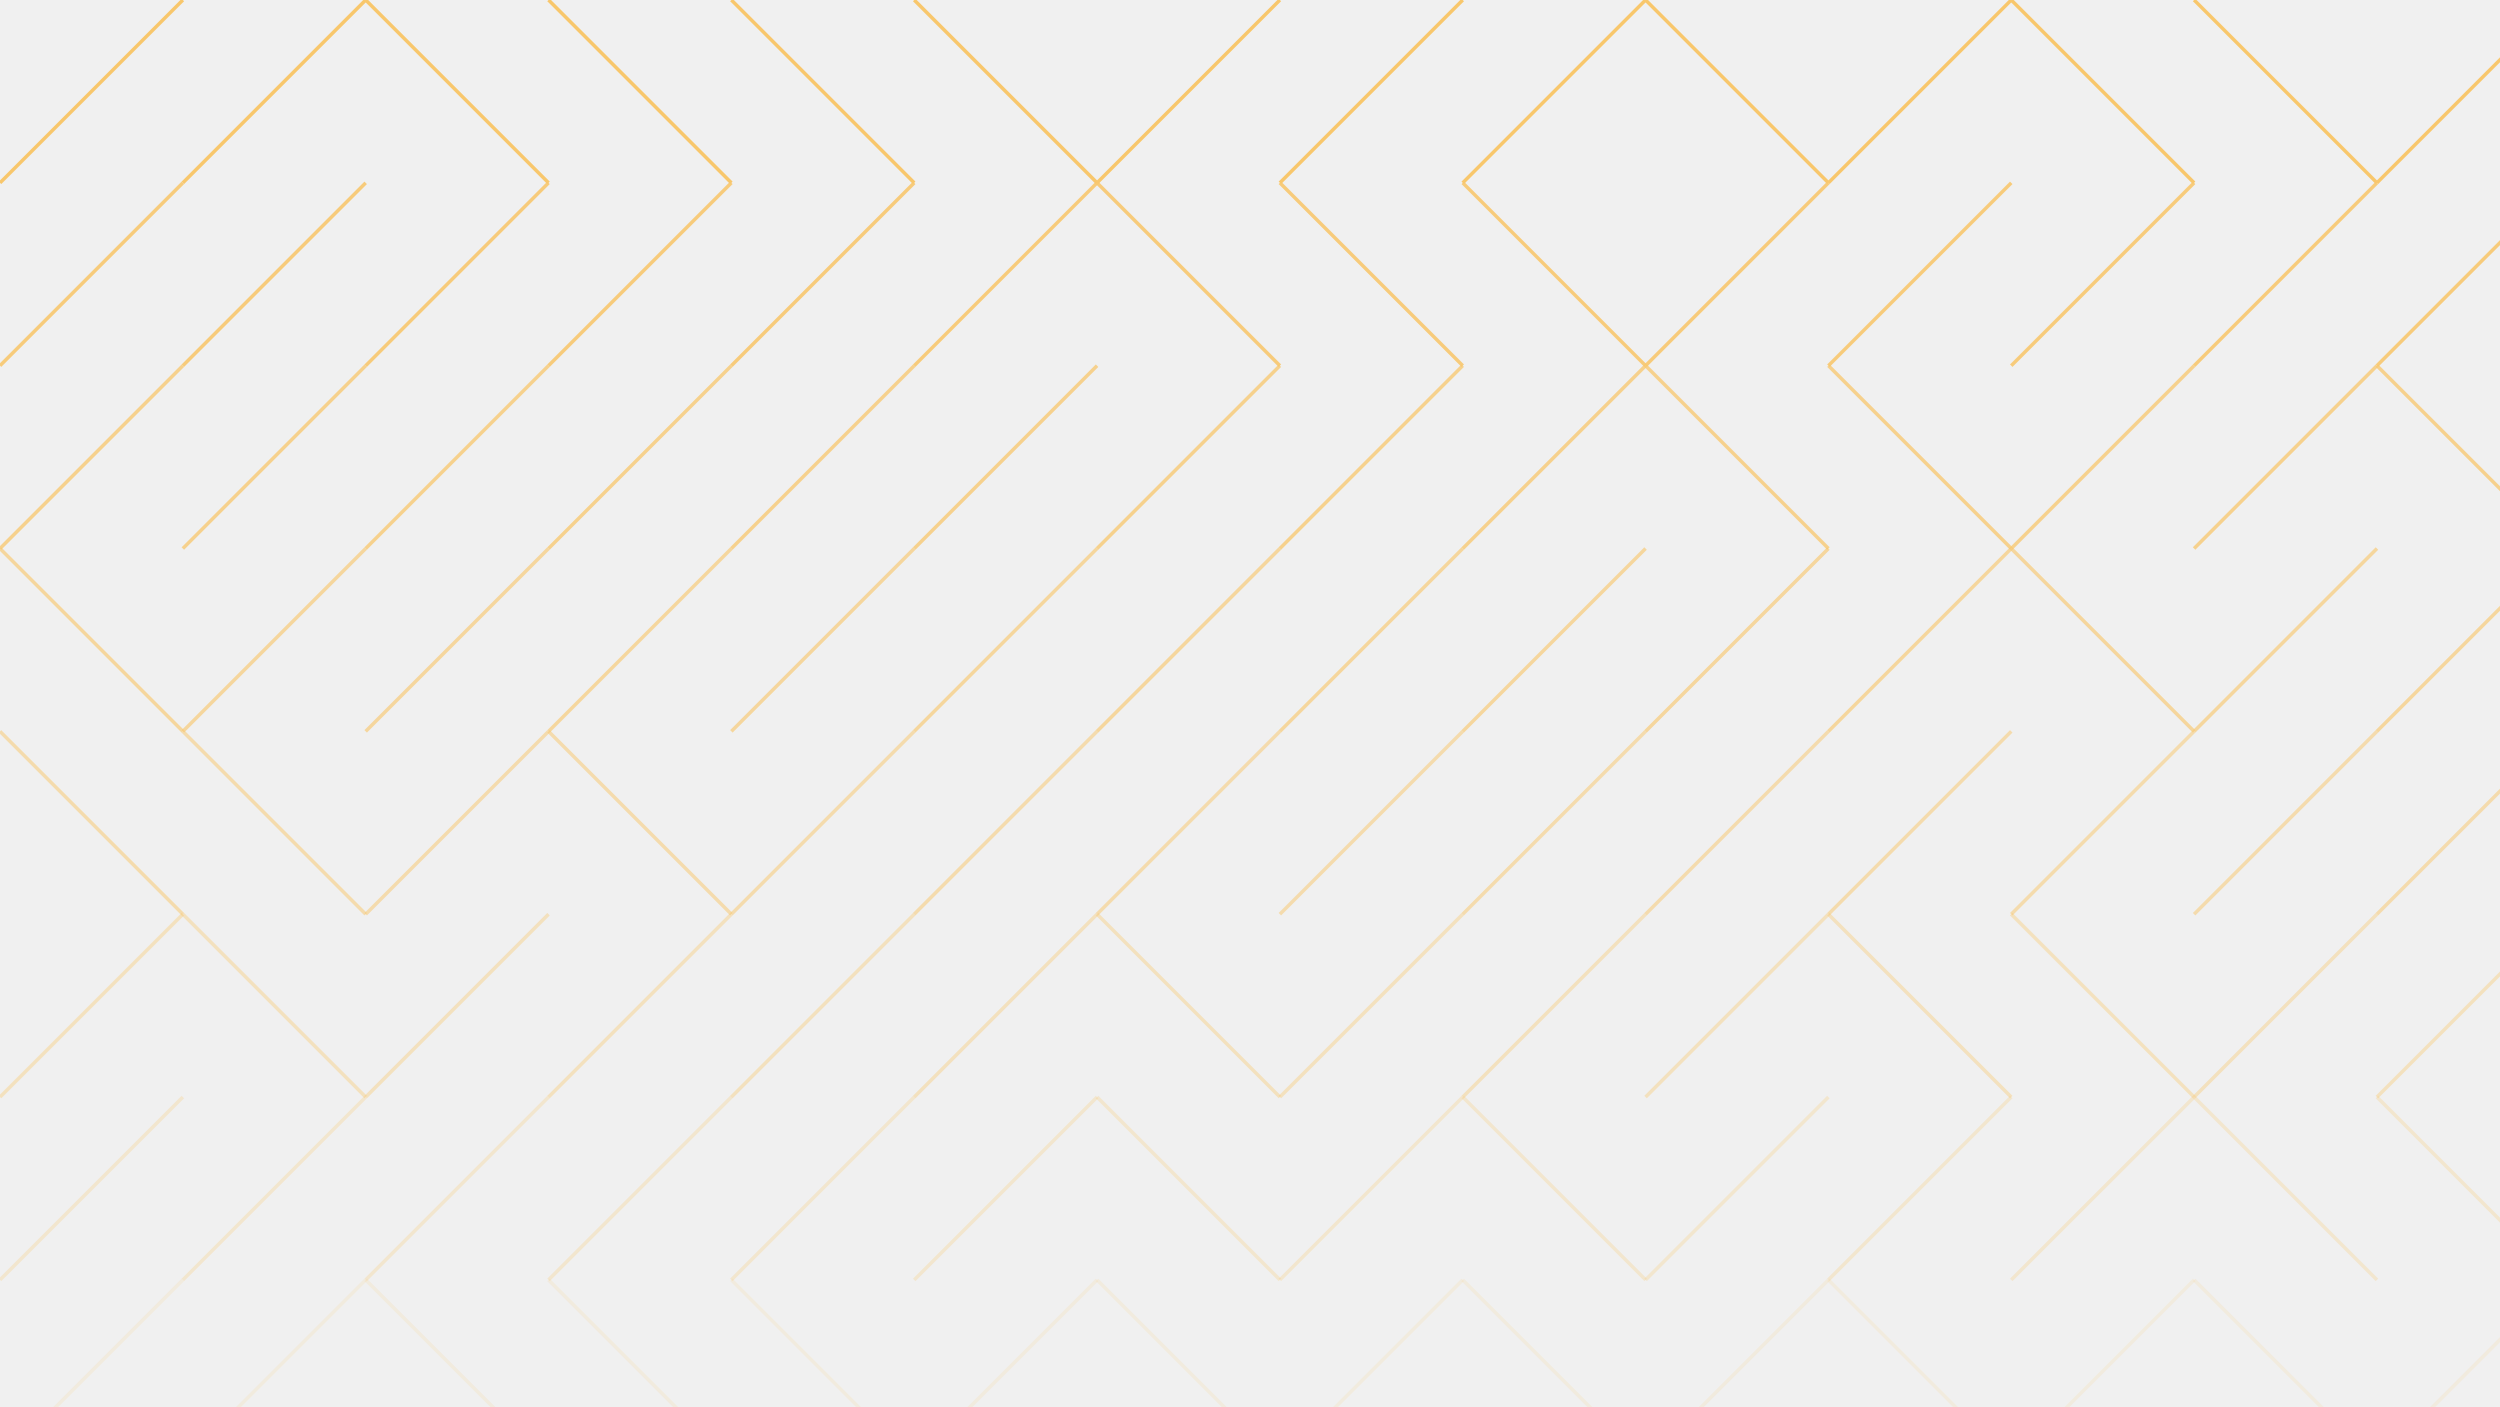
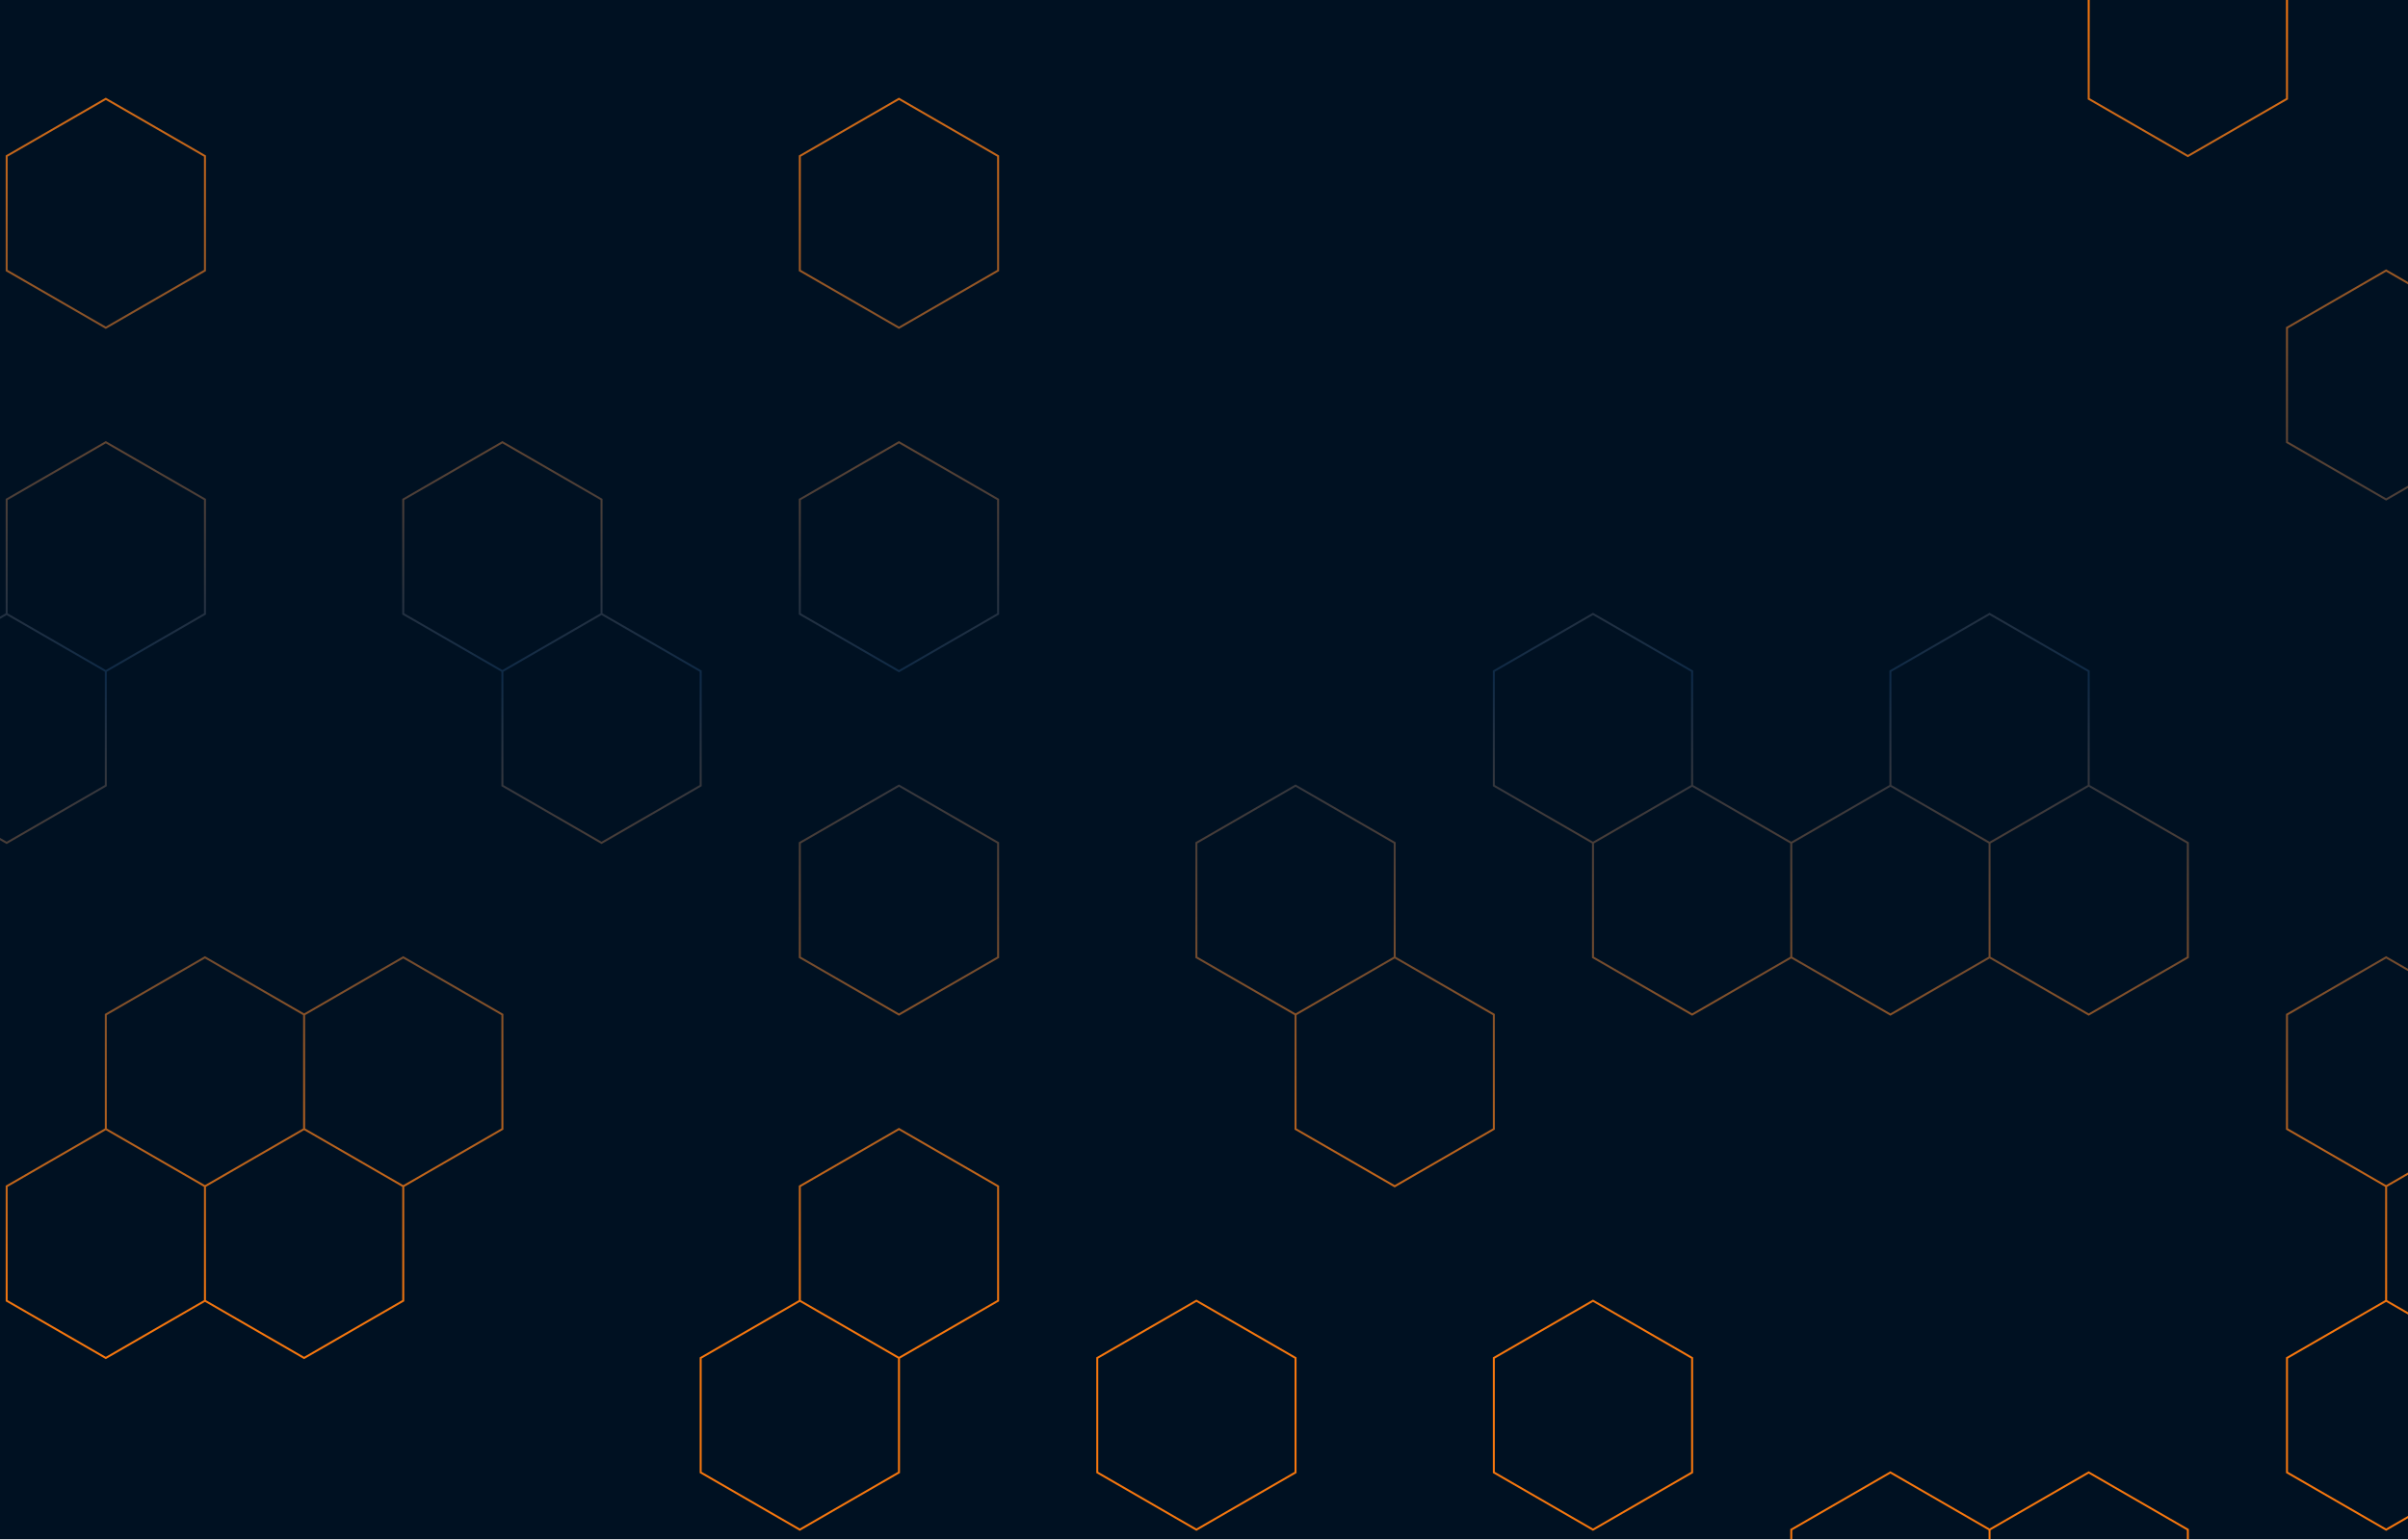
- <svg xmlns="http://www.w3.org/2000/svg" version="1.1" viewBox="0 0 1422 800" opacity="0.55">
-   <g stroke-width="2" stroke="#ffa500" fill="none" stroke-linecap="butt">
-     <line x1="104" y1="0" x2="0" y2="104" opacity="1.00" />
-     <line x1="208" y1="0" x2="104" y2="104" opacity="1.00" />
-     <line x1="208" y1="0" x2="312" y2="104" opacity="1.00" />
-     <line x1="312" y1="0" x2="416" y2="104" opacity="1.00" />
-     <line x1="416" y1="0" x2="520" y2="104" opacity="1.00" />
-     <line x1="520" y1="0" x2="624" y2="104" opacity="1.00" />
-     <line x1="728" y1="0" x2="624" y2="104" opacity="1.00" />
-     <line x1="832" y1="0" x2="728" y2="104" opacity="1.00" />
-     <line x1="936" y1="0" x2="832" y2="104" opacity="1.00" />
-     <line x1="936" y1="0" x2="1040" y2="104" opacity="1.00" />
-     <line x1="1144" y1="0" x2="1040" y2="104" opacity="1.00" />
-     <line x1="1144" y1="0" x2="1248" y2="104" opacity="1.00" />
-     <line x1="1248" y1="0" x2="1352" y2="104" opacity="1.00" />
-     <line x1="1456" y1="0" x2="1352" y2="104" opacity="1.00" />
-     <line x1="104" y1="104" x2="0" y2="208" opacity="0.88" />
-     <line x1="208" y1="104" x2="104" y2="208" opacity="0.88" />
-     <line x1="312" y1="104" x2="208" y2="208" opacity="0.88" />
-     <line x1="416" y1="104" x2="312" y2="208" opacity="0.88" />
-     <line x1="520" y1="104" x2="416" y2="208" opacity="0.88" />
-     <line x1="624" y1="104" x2="520" y2="208" opacity="0.88" />
-     <line x1="624" y1="104" x2="728" y2="208" opacity="0.88" />
-     <line x1="728" y1="104" x2="832" y2="208" opacity="0.88" />
-     <line x1="832" y1="104" x2="936" y2="208" opacity="0.88" />
-     <line x1="1040" y1="104" x2="936" y2="208" opacity="0.88" />
-     <line x1="1144" y1="104" x2="1040" y2="208" opacity="0.88" />
-     <line x1="1248" y1="104" x2="1144" y2="208" opacity="0.88" />
-     <line x1="1352" y1="104" x2="1248" y2="208" opacity="0.88" />
-     <line x1="1456" y1="104" x2="1352" y2="208" opacity="0.88" />
-     <line x1="104" y1="208" x2="0" y2="312" opacity="0.75" />
-     <line x1="208" y1="208" x2="104" y2="312" opacity="0.75" />
-     <line x1="312" y1="208" x2="208" y2="312" opacity="0.75" />
-     <line x1="416" y1="208" x2="312" y2="312" opacity="0.75" />
-     <line x1="520" y1="208" x2="416" y2="312" opacity="0.75" />
-     <line x1="624" y1="208" x2="520" y2="312" opacity="0.75" />
-     <line x1="728" y1="208" x2="624" y2="312" opacity="0.75" />
-     <line x1="832" y1="208" x2="728" y2="312" opacity="0.75" />
-     <line x1="936" y1="208" x2="832" y2="312" opacity="0.75" />
-     <line x1="936" y1="208" x2="1040" y2="312" opacity="0.75" />
-     <line x1="1040" y1="208" x2="1144" y2="312" opacity="0.75" />
-     <line x1="1248" y1="208" x2="1144" y2="312" opacity="0.75" />
-     <line x1="1352" y1="208" x2="1248" y2="312" opacity="0.75" />
-     <line x1="1352" y1="208" x2="1456" y2="312" opacity="0.75" />
-     <line x1="0" y1="312" x2="104" y2="416" opacity="0.63" />
-     <line x1="208" y1="312" x2="104" y2="416" opacity="0.63" />
-     <line x1="312" y1="312" x2="208" y2="416" opacity="0.63" />
-     <line x1="416" y1="312" x2="312" y2="416" opacity="0.63" />
-     <line x1="520" y1="312" x2="416" y2="416" opacity="0.63" />
-     <line x1="624" y1="312" x2="520" y2="416" opacity="0.63" />
-     <line x1="728" y1="312" x2="624" y2="416" opacity="0.63" />
-     <line x1="832" y1="312" x2="728" y2="416" opacity="0.63" />
-     <line x1="936" y1="312" x2="832" y2="416" opacity="0.63" />
-     <line x1="1040" y1="312" x2="936" y2="416" opacity="0.63" />
-     <line x1="1144" y1="312" x2="1040" y2="416" opacity="0.63" />
-     <line x1="1144" y1="312" x2="1248" y2="416" opacity="0.63" />
-     <line x1="1352" y1="312" x2="1248" y2="416" opacity="0.63" />
-     <line x1="1456" y1="312" x2="1352" y2="416" opacity="0.63" />
-     <line x1="0" y1="416" x2="104" y2="520" opacity="0.51" />
-     <line x1="104" y1="416" x2="208" y2="520" opacity="0.51" />
-     <line x1="312" y1="416" x2="208" y2="520" opacity="0.51" />
-     <line x1="312" y1="416" x2="416" y2="520" opacity="0.51" />
-     <line x1="520" y1="416" x2="416" y2="520" opacity="0.51" />
-     <line x1="624" y1="416" x2="520" y2="520" opacity="0.51" />
-     <line x1="728" y1="416" x2="624" y2="520" opacity="0.51" />
-     <line x1="832" y1="416" x2="728" y2="520" opacity="0.51" />
-     <line x1="936" y1="416" x2="832" y2="520" opacity="0.51" />
-     <line x1="1040" y1="416" x2="936" y2="520" opacity="0.51" />
-     <line x1="1144" y1="416" x2="1040" y2="520" opacity="0.51" />
-     <line x1="1248" y1="416" x2="1144" y2="520" opacity="0.51" />
-     <line x1="1352" y1="416" x2="1248" y2="520" opacity="0.51" />
-     <line x1="1456" y1="416" x2="1352" y2="520" opacity="0.51" />
-     <line x1="104" y1="520" x2="0" y2="624" opacity="0.38" />
-     <line x1="104" y1="520" x2="208" y2="624" opacity="0.38" />
-     <line x1="312" y1="520" x2="208" y2="624" opacity="0.38" />
-     <line x1="416" y1="520" x2="312" y2="624" opacity="0.38" />
-     <line x1="520" y1="520" x2="416" y2="624" opacity="0.38" />
-     <line x1="624" y1="520" x2="520" y2="624" opacity="0.38" />
-     <line x1="624" y1="520" x2="728" y2="624" opacity="0.38" />
-     <line x1="832" y1="520" x2="728" y2="624" opacity="0.38" />
-     <line x1="936" y1="520" x2="832" y2="624" opacity="0.38" />
-     <line x1="1040" y1="520" x2="936" y2="624" opacity="0.38" />
-     <line x1="1040" y1="520" x2="1144" y2="624" opacity="0.38" />
-     <line x1="1144" y1="520" x2="1248" y2="624" opacity="0.38" />
-     <line x1="1352" y1="520" x2="1248" y2="624" opacity="0.38" />
-     <line x1="1456" y1="520" x2="1352" y2="624" opacity="0.38" />
-     <line x1="104" y1="624" x2="0" y2="728" opacity="0.26" />
-     <line x1="208" y1="624" x2="104" y2="728" opacity="0.26" />
-     <line x1="312" y1="624" x2="208" y2="728" opacity="0.26" />
-     <line x1="416" y1="624" x2="312" y2="728" opacity="0.26" />
-     <line x1="520" y1="624" x2="416" y2="728" opacity="0.26" />
-     <line x1="624" y1="624" x2="520" y2="728" opacity="0.26" />
-     <line x1="624" y1="624" x2="728" y2="728" opacity="0.26" />
-     <line x1="832" y1="624" x2="728" y2="728" opacity="0.26" />
-     <line x1="832" y1="624" x2="936" y2="728" opacity="0.26" />
-     <line x1="1040" y1="624" x2="936" y2="728" opacity="0.26" />
-     <line x1="1144" y1="624" x2="1040" y2="728" opacity="0.26" />
-     <line x1="1248" y1="624" x2="1144" y2="728" opacity="0.26" />
-     <line x1="1248" y1="624" x2="1352" y2="728" opacity="0.26" />
-     <line x1="1352" y1="624" x2="1456" y2="728" opacity="0.26" />
-     <line x1="104" y1="728" x2="0" y2="832" opacity="0.14" />
-     <line x1="208" y1="728" x2="104" y2="832" opacity="0.14" />
-     <line x1="208" y1="728" x2="312" y2="832" opacity="0.14" />
-     <line x1="312" y1="728" x2="416" y2="832" opacity="0.14" />
-     <line x1="416" y1="728" x2="520" y2="832" opacity="0.14" />
-     <line x1="624" y1="728" x2="520" y2="832" opacity="0.14" />
-     <line x1="624" y1="728" x2="728" y2="832" opacity="0.14" />
-     <line x1="832" y1="728" x2="728" y2="832" opacity="0.14" />
-     <line x1="832" y1="728" x2="936" y2="832" opacity="0.14" />
-     <line x1="1040" y1="728" x2="936" y2="832" opacity="0.14" />
-     <line x1="1040" y1="728" x2="1144" y2="832" opacity="0.14" />
-     <line x1="1248" y1="728" x2="1144" y2="832" opacity="0.14" />
-     <line x1="1248" y1="728" x2="1352" y2="832" opacity="0.14" />
-     <line x1="1456" y1="728" x2="1352" y2="832" opacity="0.14" />
+ <svg xmlns="http://www.w3.org/2000/svg" version="1.1" width="2440" height="1560" preserveAspectRatio="none" viewBox="0 0 2440 1560">
+   <g mask="url(&quot;#SvgjsMask1325&quot;)" fill="none">
+     <rect width="2440" height="1560" x="0" y="0" fill="rgba(0, 17, 34, 1)" />
+     <path d="M107.22 100.15L207.68 158.15L207.68 274.15L107.22 332.15L6.76 274.15L6.76 158.15zM107.22 448.15L207.68 506.15L207.68 622.15L107.22 680.15L6.76 622.15L6.76 506.15zM6.76 622.15L107.22 680.15L107.22 796.15L6.76 854.15L-93.7 796.15L-93.7 680.15zM107.22 1144.15L207.68 1202.15L207.68 1318.15L107.22 1376.15L6.76 1318.15L6.76 1202.15zM207.68 970.15L308.15 1028.15L308.15 1144.15L207.68 1202.15L107.22 1144.15L107.22 1028.15zM308.15 1144.15L408.61 1202.15L408.61 1318.15L308.15 1376.15L207.68 1318.15L207.68 1202.15zM509.07 448.15L609.53 506.15L609.53 622.15L509.07 680.15L408.61 622.15L408.61 506.15zM408.61 970.15L509.07 1028.15L509.07 1144.15L408.61 1202.15L308.15 1144.15L308.15 1028.15zM609.53 622.15L709.99 680.15L709.99 796.15L609.53 854.15L509.07 796.15L509.07 680.15zM910.92 100.15L1011.38 158.15L1011.38 274.15L910.92 332.15L810.45 274.15L810.45 158.15zM910.92 448.15L1011.38 506.15L1011.38 622.15L910.92 680.15L810.45 622.15L810.45 506.15zM910.92 796.15L1011.38 854.15L1011.38 970.15L910.92 1028.15L810.45 970.15L810.45 854.15zM910.92 1144.15L1011.38 1202.15L1011.38 1318.15L910.92 1376.15L810.45 1318.15L810.45 1202.15zM810.45 1318.15L910.92 1376.15L910.92 1492.15L810.45 1550.15L709.99 1492.15L709.99 1376.15zM1312.76 796.15L1413.23 854.15L1413.23 970.15L1312.76 1028.15L1212.3 970.15L1212.3 854.15zM1212.3 1318.15L1312.76 1376.15L1312.76 1492.15L1212.3 1550.15L1111.84 1492.15L1111.84 1376.15zM1413.23 970.15L1513.69 1028.15L1513.69 1144.15L1413.23 1202.15L1312.76 1144.15L1312.76 1028.15zM1614.15 622.15L1714.61 680.15L1714.61 796.15L1614.15 854.15L1513.69 796.15L1513.69 680.15zM1714.61 796.15L1815.07 854.15L1815.07 970.15L1714.61 1028.15L1614.15 970.15L1614.15 854.15zM1614.15 1318.15L1714.61 1376.15L1714.61 1492.15L1614.15 1550.15L1513.69 1492.15L1513.69 1376.15zM1915.53 796.15L2016 854.15L2016 970.15L1915.53 1028.15L1815.07 970.15L1815.07 854.15zM1915.53 1492.15L2016 1550.15L2016 1666.15L1915.53 1724.15L1815.07 1666.15L1815.07 1550.15zM2016 622.15L2116.46 680.15L2116.46 796.15L2016 854.15L1915.53 796.15L1915.53 680.15zM2116.46 796.15L2216.92 854.15L2216.92 970.15L2116.46 1028.15L2016 970.15L2016 854.15zM2116.46 1492.15L2216.92 1550.15L2216.92 1666.15L2116.46 1724.15L2016 1666.15L2016 1550.15zM2216.92 -73.85L2317.38 -15.85L2317.38 100.15L2216.92 158.15L2116.46 100.15L2116.46 -15.85zM2417.84 274.15L2518.31 332.15L2518.31 448.15L2417.84 506.15L2317.38 448.15L2317.38 332.15zM2417.84 970.15L2518.31 1028.15L2518.31 1144.15L2417.84 1202.15L2317.38 1144.15L2317.38 1028.15zM2518.31 1144.15L2618.77 1202.15L2618.77 1318.15L2518.31 1376.15L2417.84 1318.15L2417.84 1202.15zM2417.84 1318.15L2518.31 1376.15L2518.31 1492.15L2417.84 1550.15L2317.38 1492.15L2317.38 1376.15z" stroke="url(&quot;#SvgjsLinearGradient1326&quot;)" stroke-width="2" />
  </g>
+   <defs>
+     <mask id="SvgjsMask1325">
+       <rect width="2440" height="1560" fill="#ffffff" />
+     </mask>
+     <linearGradient x1="1220" y1="1560" x2="1220" y2="0" gradientUnits="userSpaceOnUse" id="SvgjsLinearGradient1326">
+       <stop stop-color="rgba(247, 119, 14, 1)" offset="0.14" />
+       <stop stop-color="rgba(14, 42, 71, 1)" offset="0.56" />
+       <stop stop-color="rgba(247, 119, 14, 1)" offset="1" />
+     </linearGradient>
+   </defs>
</svg>
